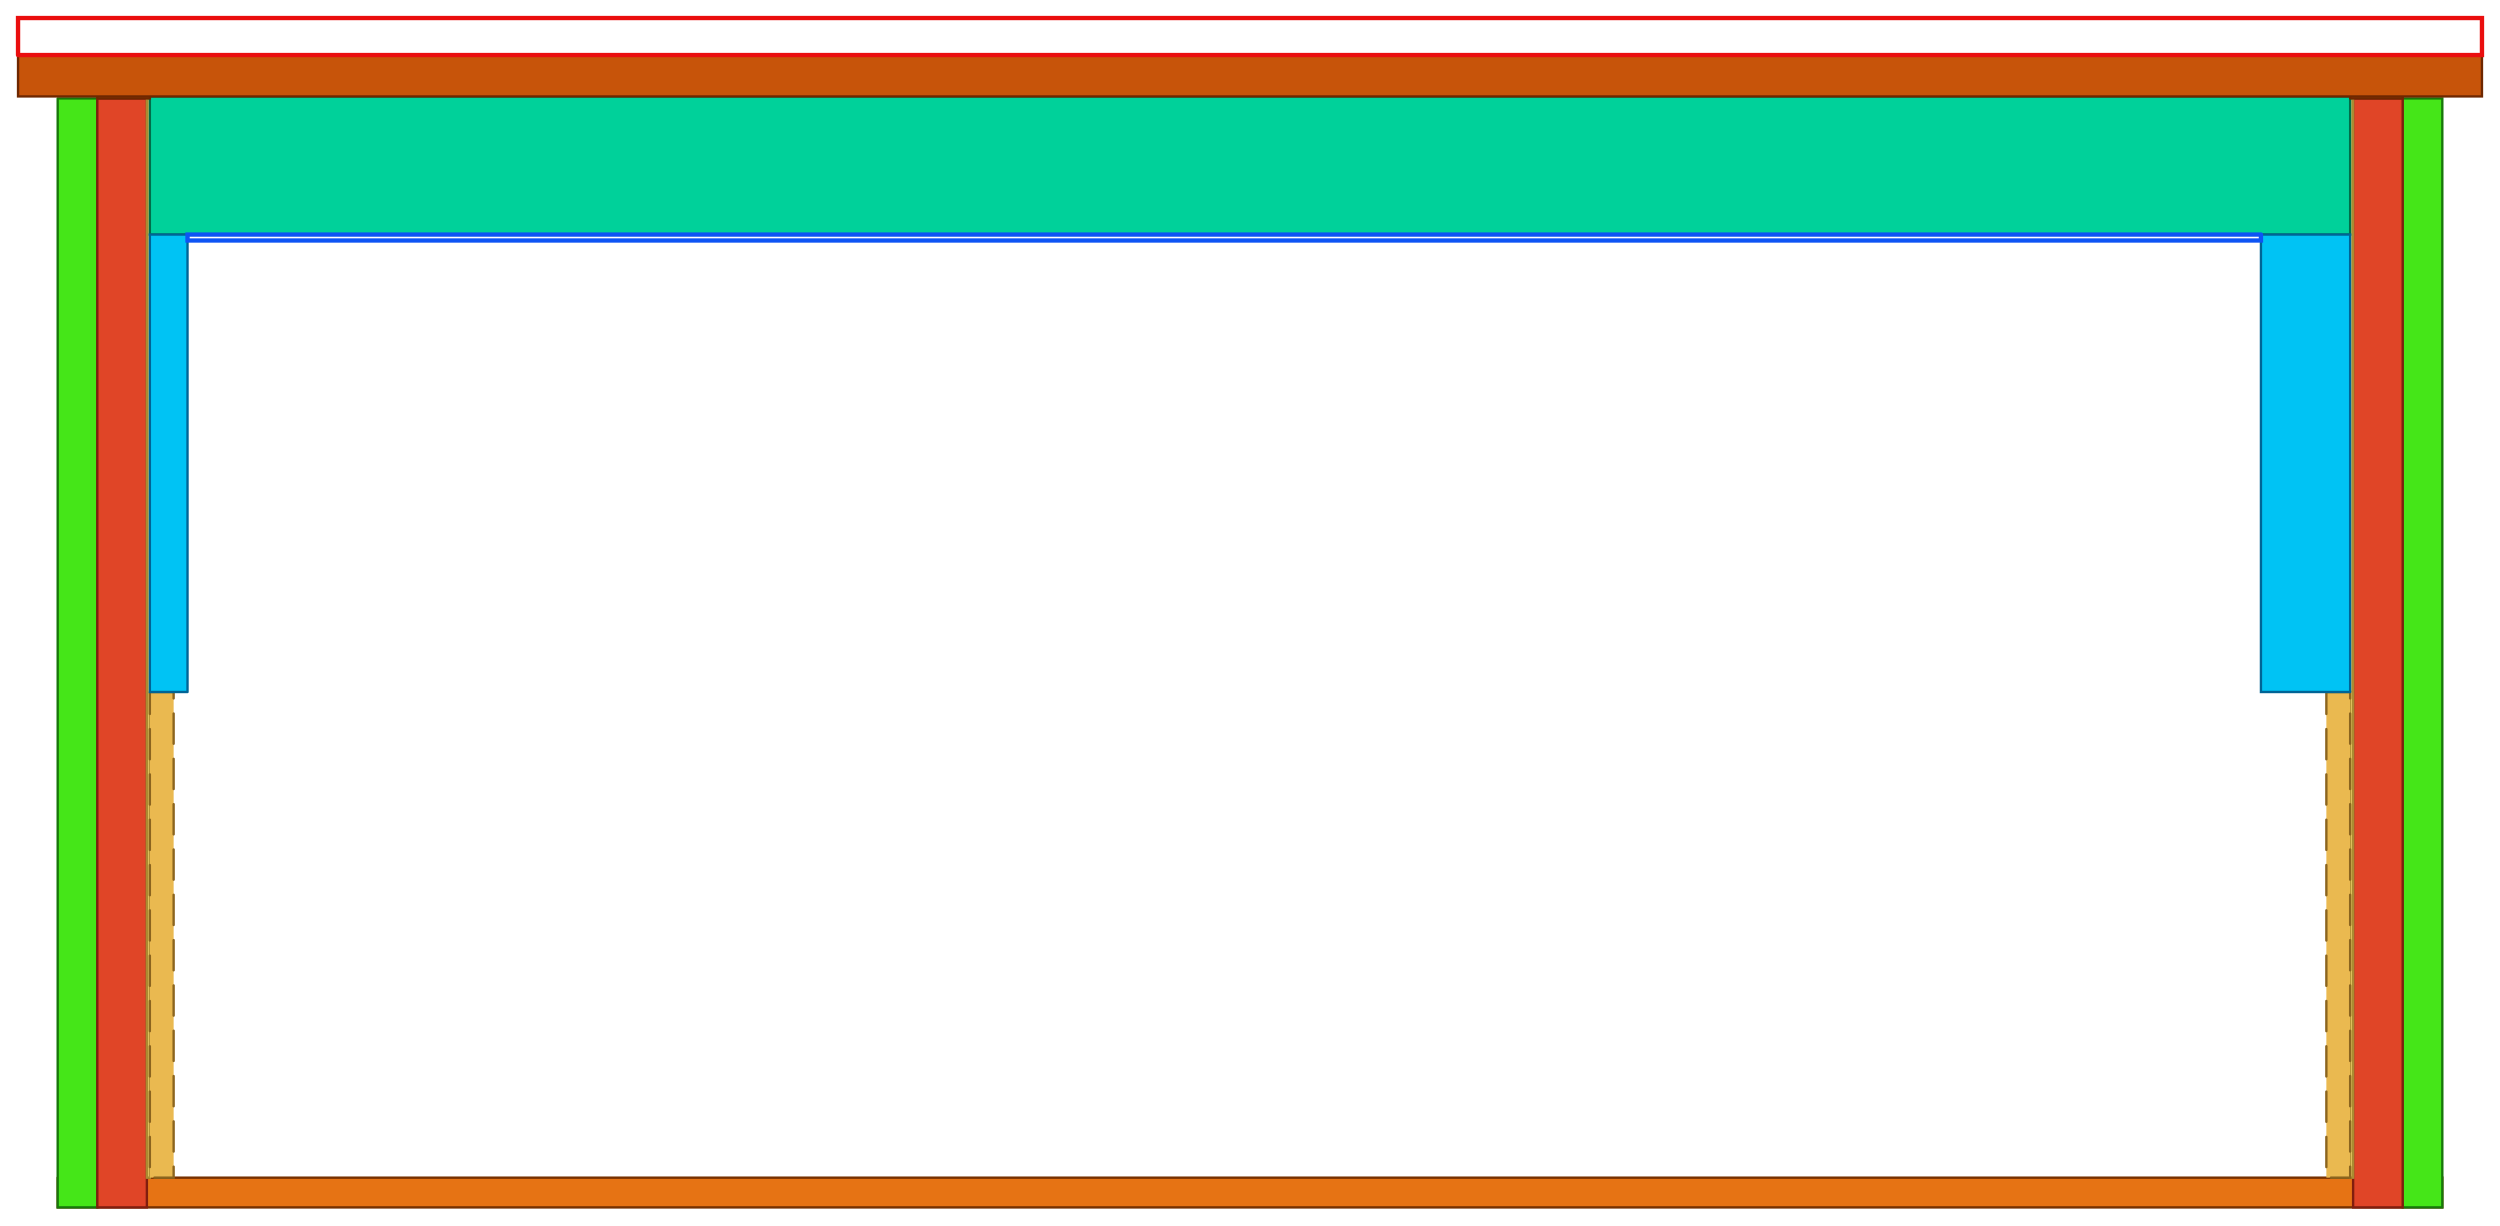
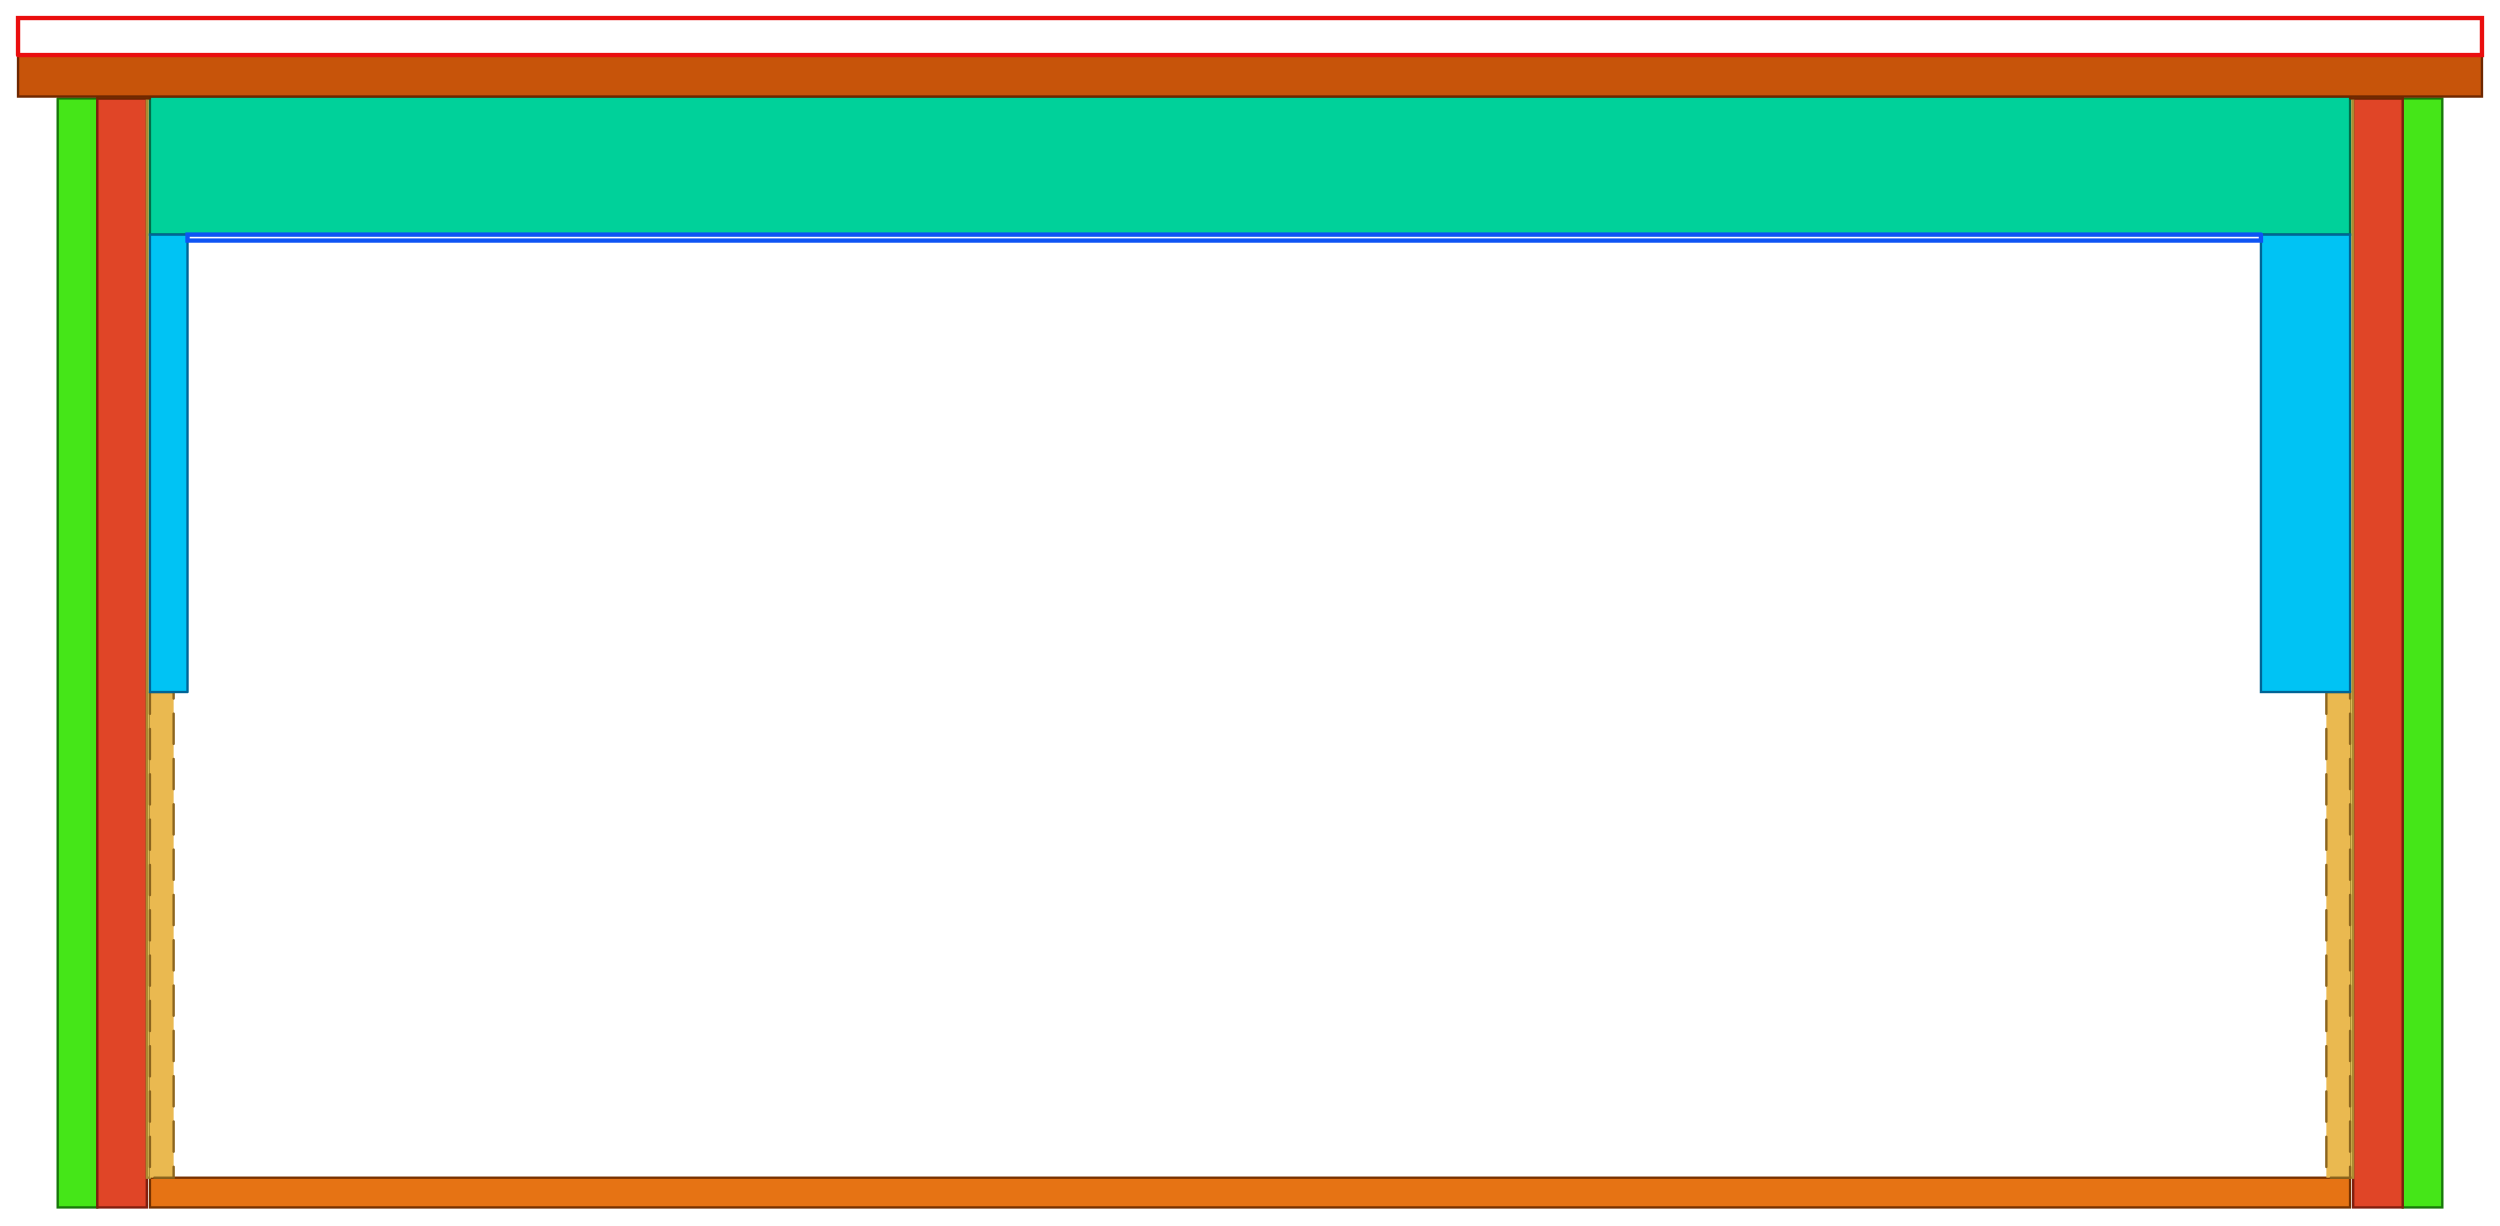
- <svg xmlns="http://www.w3.org/2000/svg" width="12612.0mm" height="6182.0mm" viewBox="-756.0 -5941.0 12612.0 6182.0" version="1.1">
+ <svg xmlns="http://www.w3.org/2000/svg" width="12612.0mm" height="6182.2mm" viewBox="-756.0 -5941.2 12612.0 6182.2" version="1.1">
  <g transform="scale(1,-1)" stroke-linecap="round">
    <g fill="rgb(230,115,20)" stroke="rgb(119,49,0)" stroke-width="12.0" id="podlaha">
-       <path d="M -465.0,0.0 L 11565.0,0.0 L 11565.0,-150.0 L -465.0,-150.0 L -465.0,0.0" />
+       <path d="M 0.4,0.0 L 11099.6,0.0 L 11099.6,-150.0 L 0.4,-150.0 L 0.4,0.0" />
    </g>
    <g fill="rgb(69,230,24)" stroke="rgb(24,119,10)" stroke-width="12.0" id="eps">
-       <path d="M -465.0,5444.592 L -265.0,5444.592 L -265.0,-150.0 L -465.0,-150.0 L -465.0,5444.592" />
-       <path d="M 11365.0,5444.592 L 11565.0,5444.592 L 11565.0,-150.0 L 11365.0,-150.0 L 11365.0,5444.592" />
+       <path d="M -465.0,5444.592 L -265.4,5444.592 L -265.4,-150.0 L -465.0,-150.0 L -465.0,5444.592" />
+       <path d="M 11365.4,5444.592 L 11565.0,5444.592 L 11565.0,-150.0 L 11365.4,-150.0 L 11365.4,5444.592" />
    </g>
    <g fill="rgb(224,69,39)" stroke="rgb(129,30,14)" stroke-width="12.0" id="zdivo">
-       <path d="M -265.0,5444.592 L -15.0,5444.592 L -15.0,-150.0 L -265.0,-150.0 L -265.0,5444.592" />
-       <path d="M 11115.0,5444.592 L 11365.0,5444.592 L 11365.0,-150.0 L 11115.0,-150.0 L 11115.0,5444.592" />
+       <path d="M -265.0,5444.592 L -15.4,5444.592 L -15.4,-150.0 L -265.0,-150.0 L -265.0,5444.592" />
+       <path d="M 11115.4,5444.592 L 11365.0,5444.592 L 11365.0,-150.0 L 11115.4,-150.0 L 11115.4,5444.592" />
    </g>
    <g fill="rgb(255,224,119)" stroke="rgb(170,139,49)" stroke-width="12.0" id="omitka">
-       <path d="M -15.0,5444.592 L 0.0,5444.592 L 0.0,0.0 L -15.0,0.0 L -15.0,5444.592" />
-       <path d="M 11100.0,5444.592 L 11115.0,5444.592 L 11115.0,0.0 L 11100.0,0.0 L 11100.0,5444.592" />
+       <path d="M -15.0,5444.592 L -0.4,5444.592 L -0.4,0.0 L -15.0,0.0 L -15.0,5444.592" />
+       <path d="M 11100.4,5444.592 L 11115.0,5444.592 L 11115.0,0.0 L 11100.4,0.0 L 11100.4,5444.592" />
    </g>
    <g fill="rgb(0,209,154)" stroke="rgb(0,110,74)" stroke-width="12.0" id="vata">
-       <path d="M 0.0,5454.462 L 11100.0,5454.462 L 11100.0,4757.695 L 0.0,4757.695 L 0.0,5454.462" />
+       <path d="M 0.4,5454.062 L 11099.6,5454.062 L 11099.6,4757.695 L 0.4,4757.695 L 0.4,5454.062" />
    </g>
    <g fill="rgb(234,185,80)" stroke="rgb(139,100,30)" stroke-width="12.0" id="pouzdro" stroke-dasharray="152.4 76.2">
-       <path d="M 0.0,2450.0 L 120.0,2450.0 L 120.0,0.0 L 0.0,0.0 L 0.0,2450.0" />
-       <path d="M 10980.0,2450.0 L 11100.0,2450.0 L 11100.0,0.0 L 10980.0,0.0 L 10980.0,2450.0" />
+       <path d="M 0.4,2450.0 L 120.0,2450.0 L 120.0,0.0 L 0.4,0.0 L 0.4,2450.0" />
+       <path d="M 10980.0,2450.0 L 11099.6,2450.0 L 11099.6,0.0 L 10980.0,0.0 L 10980.0,2450.0" />
    </g>
    <g fill="rgb(199,84,10)" stroke="rgb(110,39,0)" stroke-width="12.0" id="koruna">
-       <path d="M -265.0,5444.592 L -265.0,5524.592 L 0.0,5524.592 L 0.0,5444.592 L -265.0,5444.592" />
-       <path d="M 11100.0,5444.592 L 11100.0,5524.592 L 11365.0,5524.592 L 11365.0,5444.592 L 11100.0,5444.592" />
+       <path d="M -265.0,5444.992 L -265.0,5524.992 L -0.4,5524.992 L -0.4,5444.992 L -265.0,5444.992" />
+       <path d="M 11100.4,5444.992 L 11100.4,5524.992 L 11365.0,5524.992 L 11365.0,5444.992 L 11100.4,5444.992" />
    </g>
    <g fill="rgb(199,84,10)" stroke="rgb(110,39,0)" stroke-width="12.0" id="krov">
-       <path d="M -665.0,5663.327 L 11765.0,5663.327 L 11765.0,5454.462 L -665.0,5454.462 L -665.0,5663.327" />
+       <path d="M -665.0,5663.127 L 11765.0,5663.127 L 11765.0,5454.262 L -665.0,5454.262 L -665.0,5663.127" />
    </g>
    <g fill="rgb(0,195,244)" stroke="rgb(0,100,150)" stroke-width="12.0" id="predstena">
-       <path d="M 190.0,2450.0 L 0.0,2450.0 L 0.0,4757.695 L 190.0,4757.695 L 190.0,2450.0" />
-       <path d="M 11100.0,2450.0 L 10650.0,2450.0 L 10650.0,4757.695 L 11100.0,4757.695 L 11100.0,2450.0" />
+       <path d="M 190.0,2450.0 L 0.4,2450.0 L 0.4,4757.695 L 190.0,4757.695 L 190.0,2450.0" />
+       <path d="M 11099.6,2450.0 L 10650.0,2450.0 L 10650.0,4757.695 L 11099.6,4757.695 L 11099.6,2450.0" />
    </g>
    <g fill="none" stroke="rgb(14,84,244)" stroke-width="22.0" id="podhled">
      <path d="M 10650.0,4757.695 L 10650.0,4727.695 L 190.0,4727.695 L 190.0,4757.695 L 10650.0,4757.695" />
    </g>
    <g fill="none" stroke="rgb(234,14,14)" stroke-width="22.0" id="krytina">
-       <path d="M -665.0,5663.327 L -665.0,5850.0 L 11765.0,5850.0 L 11765.0,5663.327 L -665.0,5663.327" />
+       <path d="M -665.0,5663.527 L -665.0,5850.2 L 11765.0,5850.2 L 11765.0,5663.527 L -665.0,5663.527" />
    </g>
  </g>
</svg>
